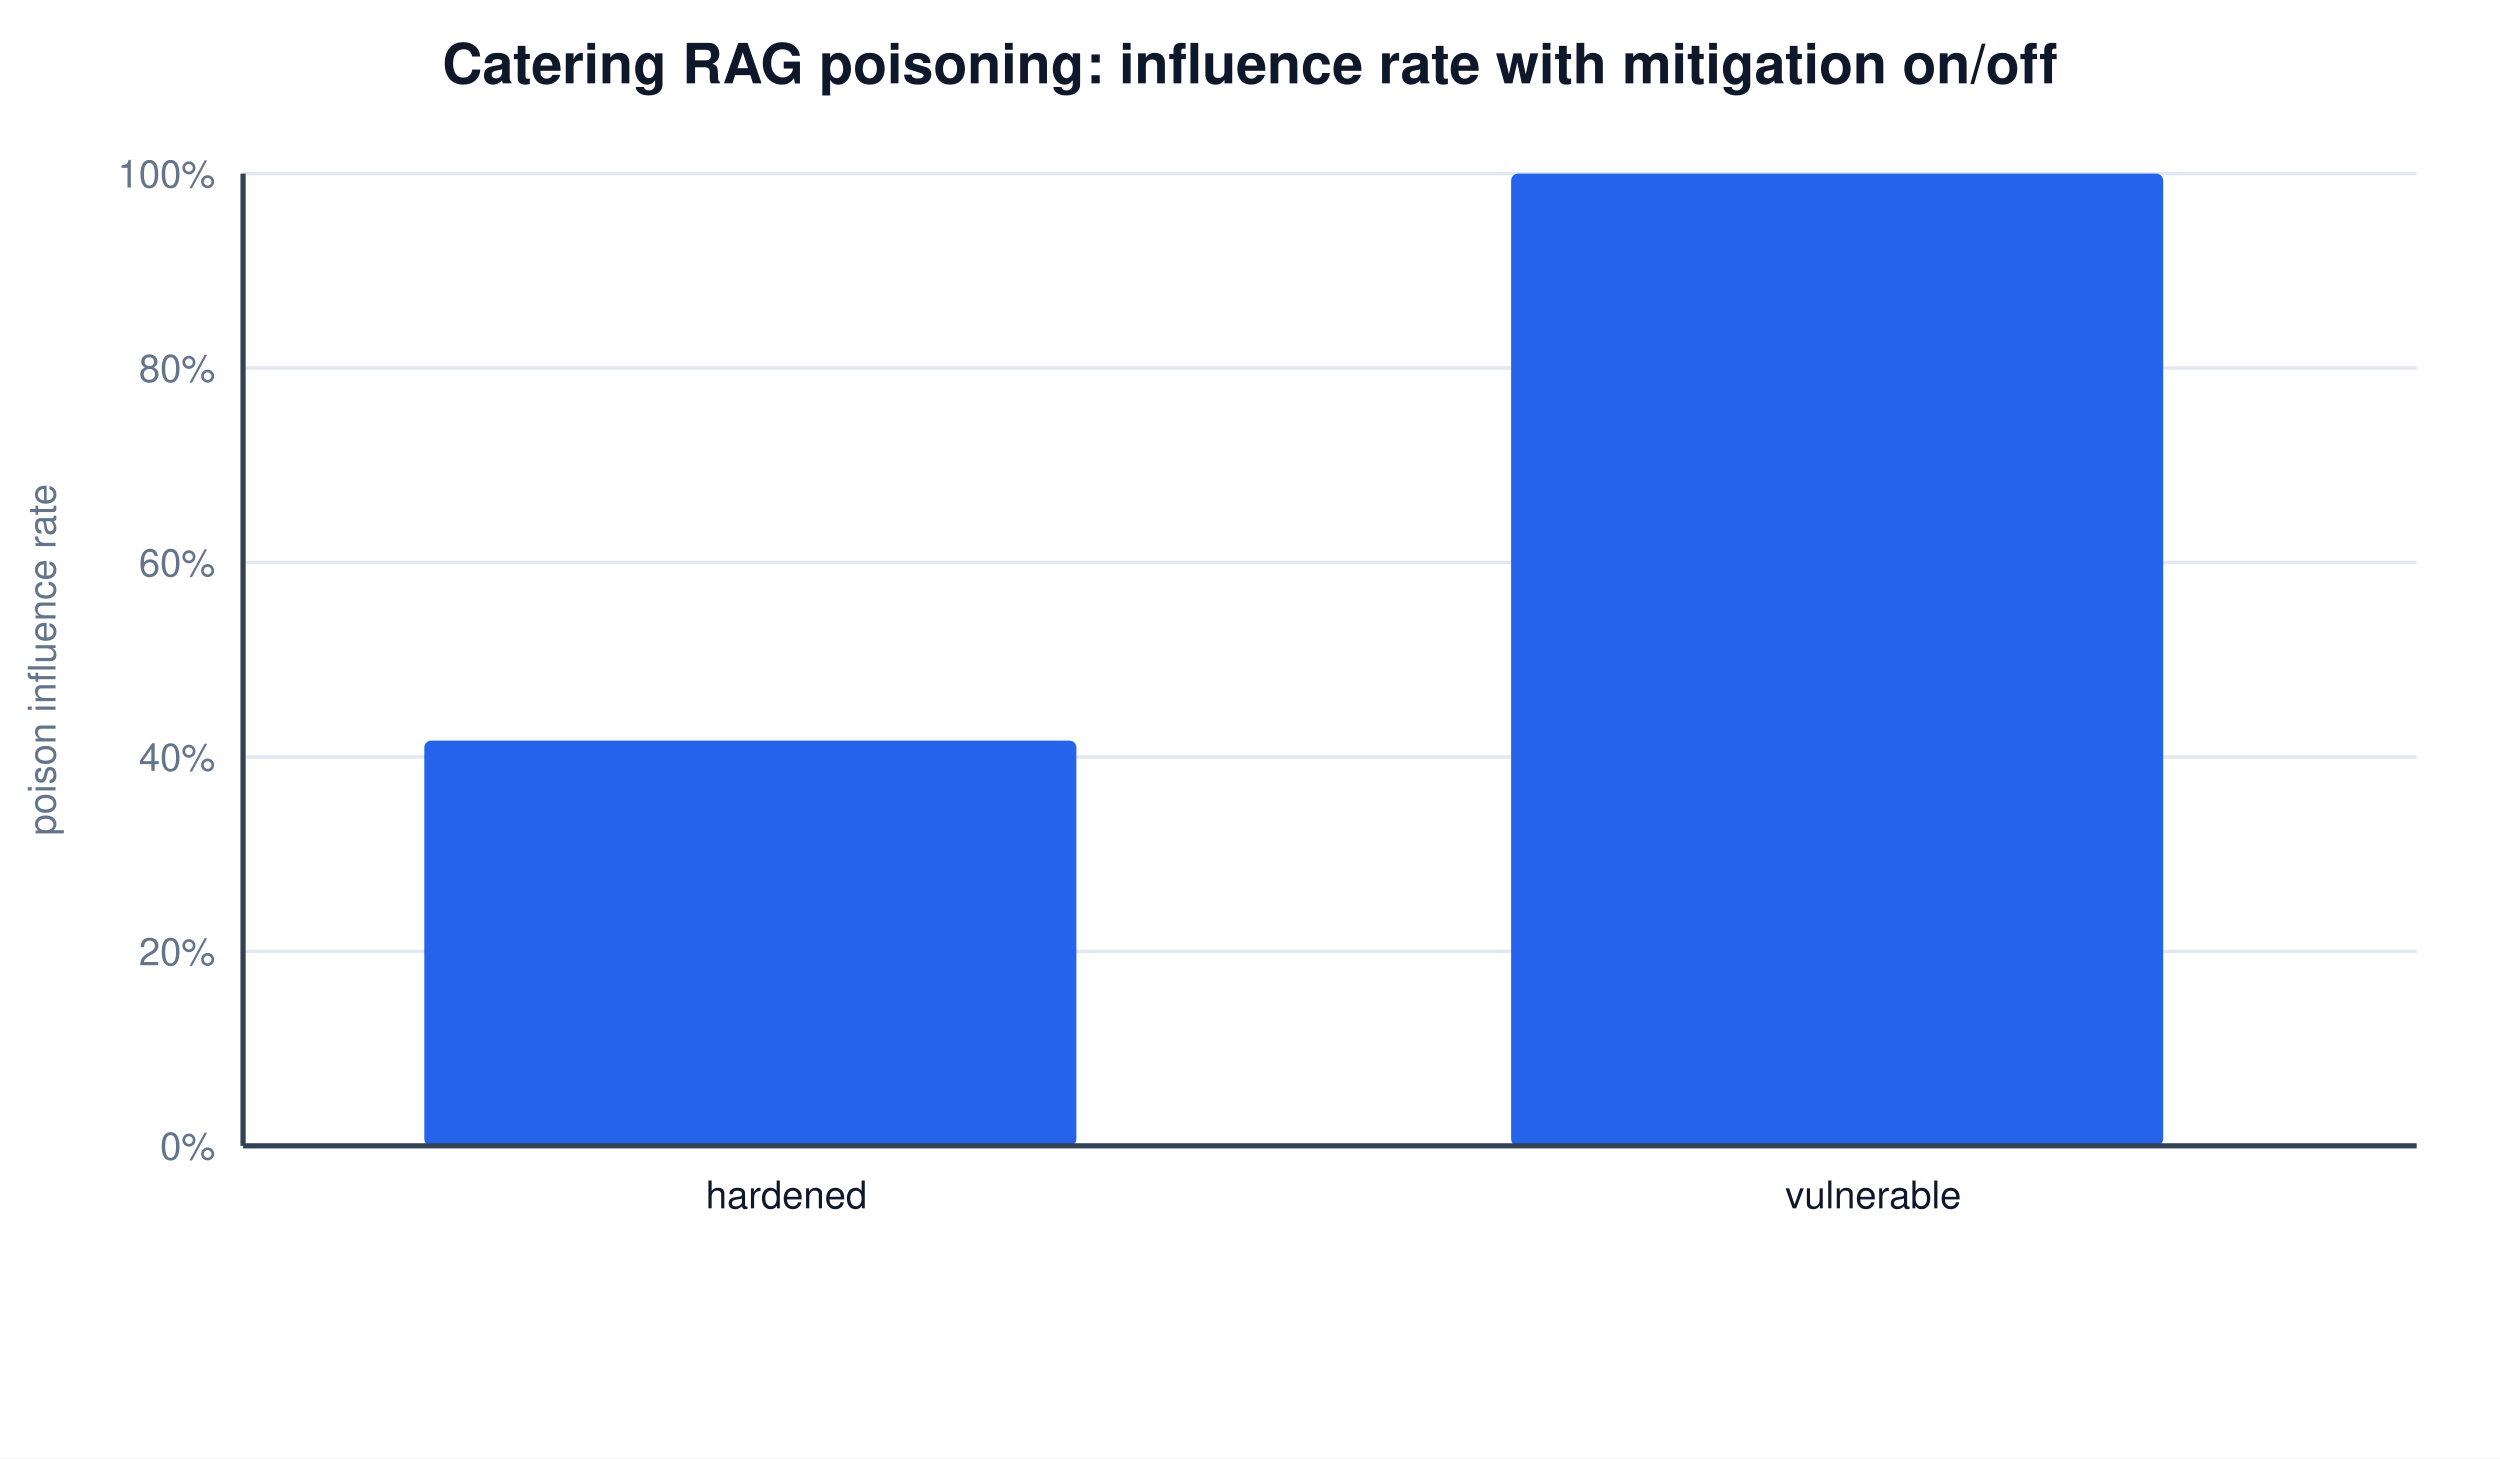
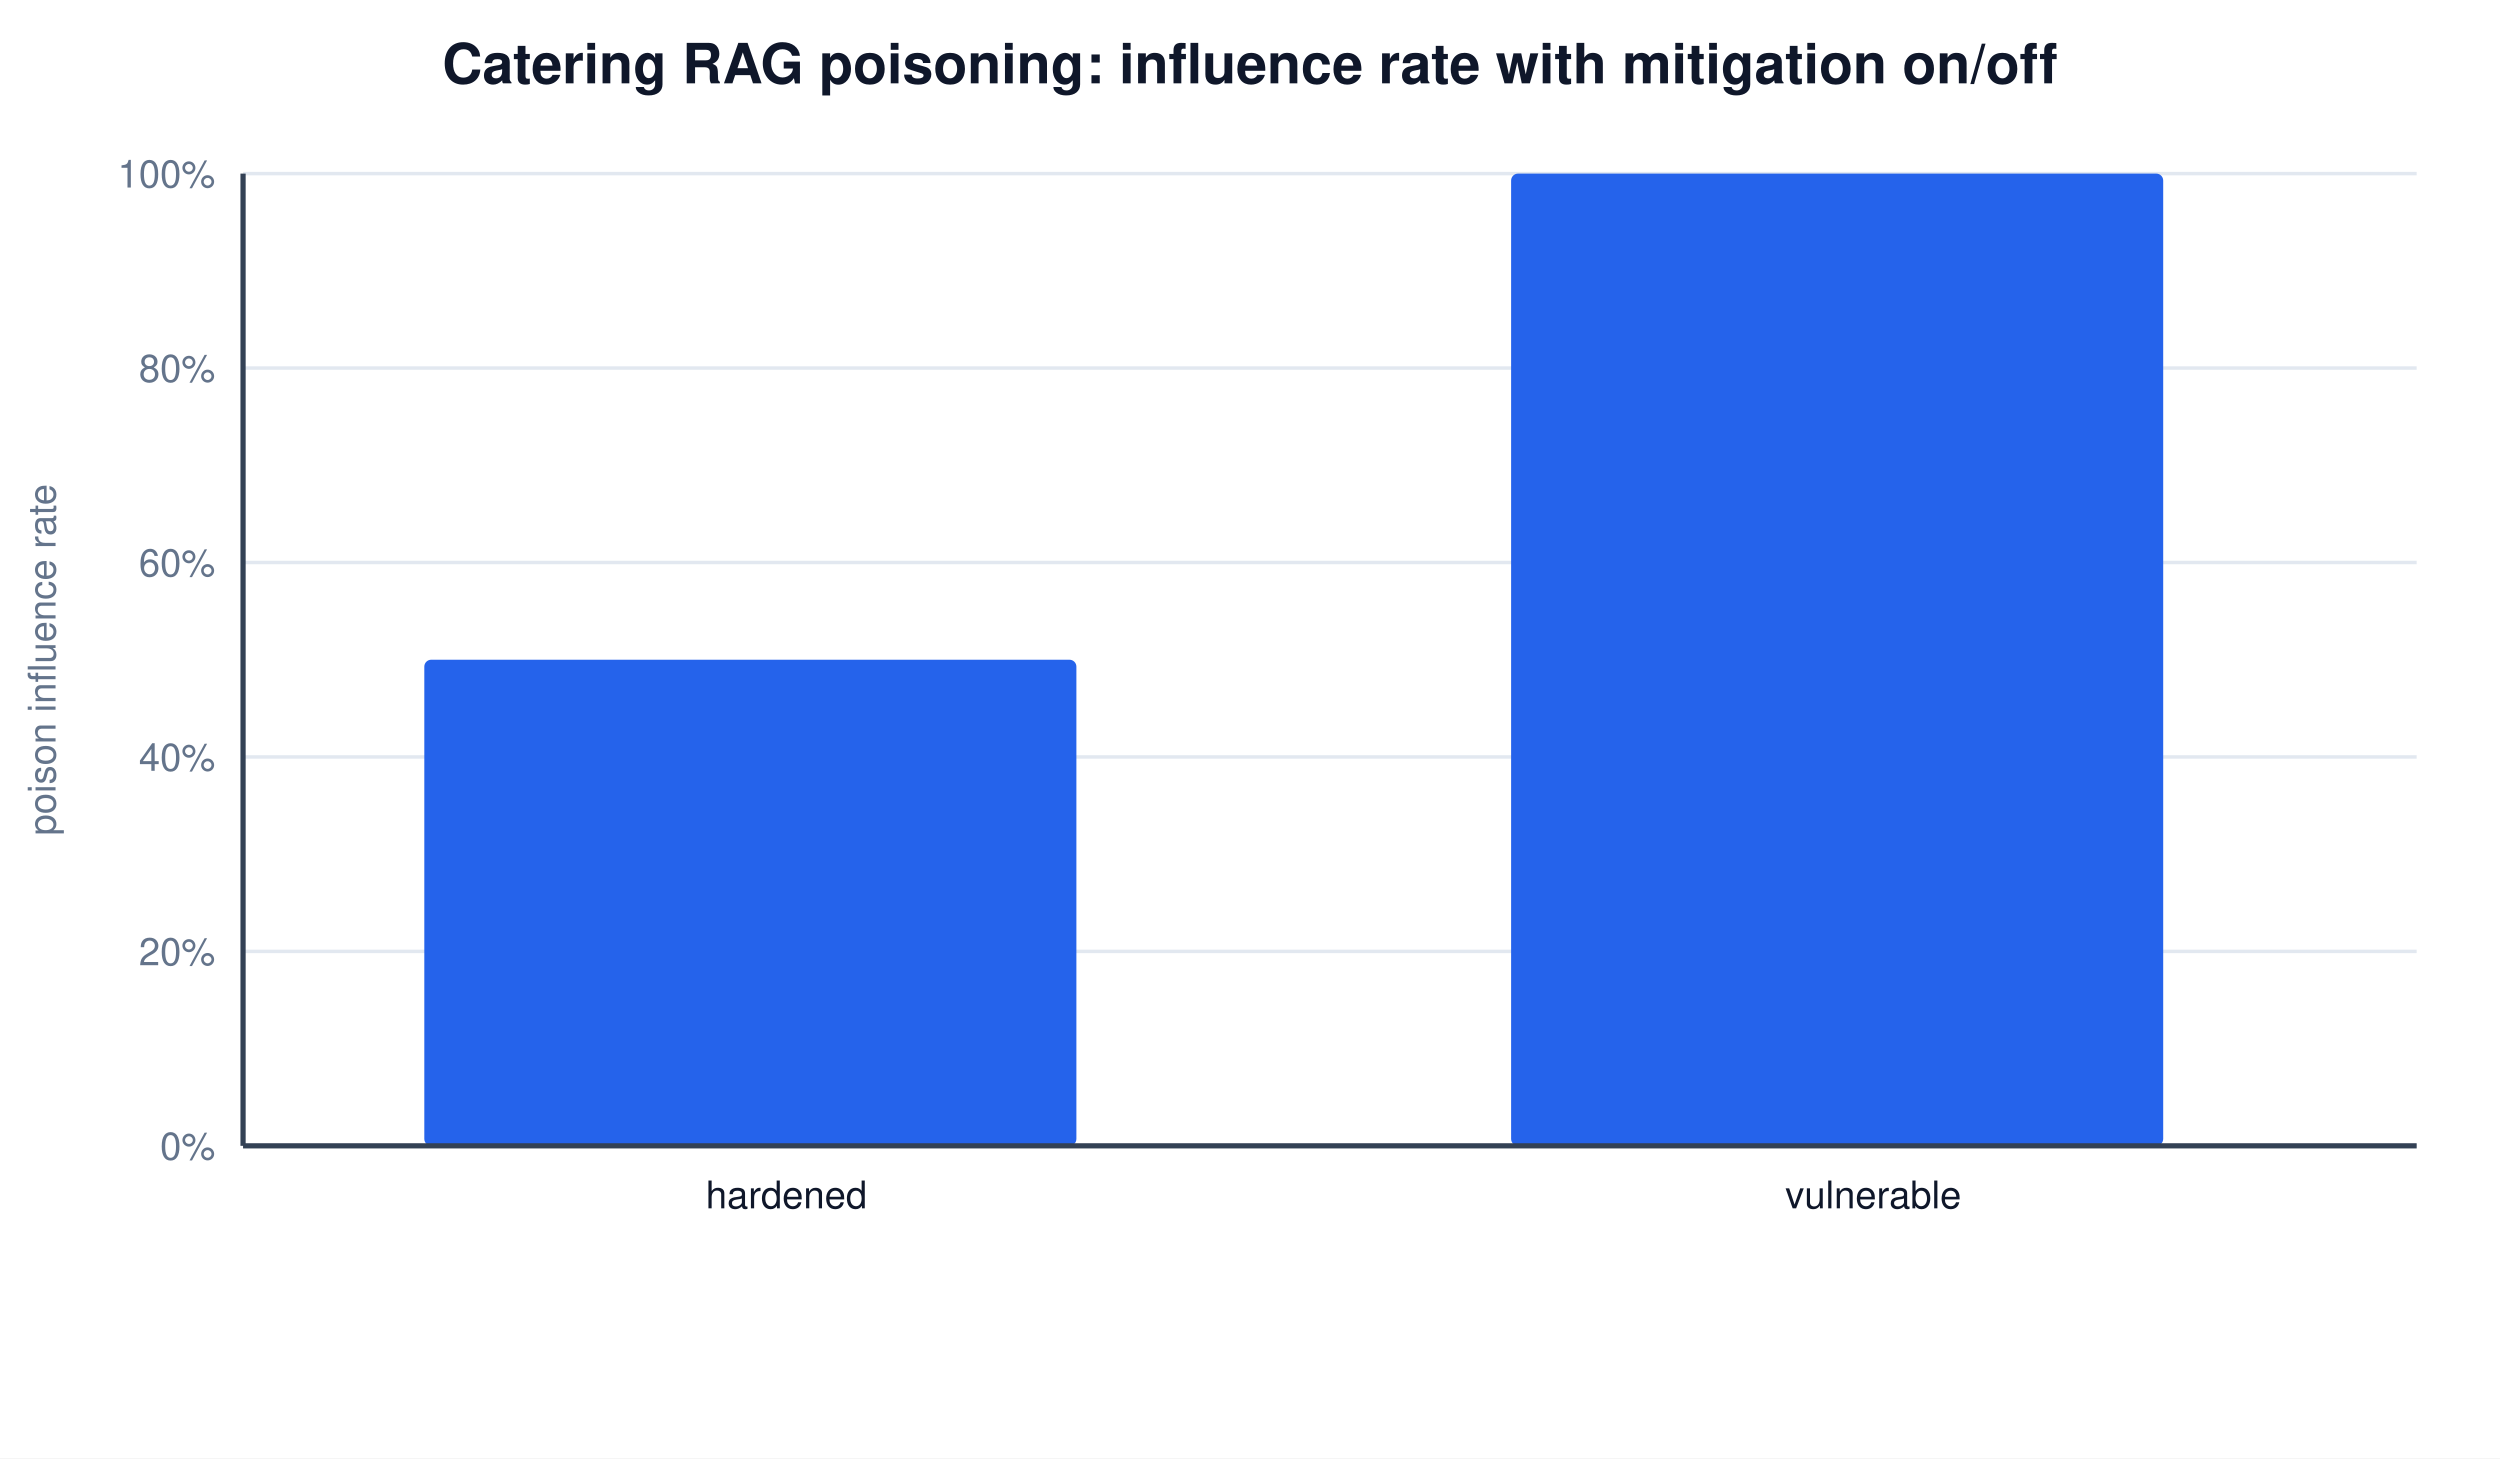
<svg xmlns="http://www.w3.org/2000/svg" viewBox="0 0 720 420" font-family="Segoe UI, Helvetica, Arial, sans-serif" font-size="13">
  <rect width="720" height="420" fill="white" />
  <text x="360.0" y="24" text-anchor="middle" font-size="16" font-weight="600" fill="#0f172a">Catering RAG poisoning: influence rate with mitigation on/off</text>
  <line x1="70" y1="330.0" x2="696" y2="330.0" stroke="#e2e8f0" stroke-width="1" />
  <text x="62" y="334.0" text-anchor="end" fill="#64748b" font-size="11">0%</text>
  <line x1="70" y1="274.0" x2="696" y2="274.0" stroke="#e2e8f0" stroke-width="1" />
  <text x="62" y="278.0" text-anchor="end" fill="#64748b" font-size="11">20%</text>
  <line x1="70" y1="218.0" x2="696" y2="218.0" stroke="#e2e8f0" stroke-width="1" />
  <text x="62" y="222.0" text-anchor="end" fill="#64748b" font-size="11">40%</text>
  <line x1="70" y1="162.0" x2="696" y2="162.0" stroke="#e2e8f0" stroke-width="1" />
  <text x="62" y="166.0" text-anchor="end" fill="#64748b" font-size="11">60%</text>
  <line x1="70" y1="106.0" x2="696" y2="106.0" stroke="#e2e8f0" stroke-width="1" />
  <text x="62" y="110.0" text-anchor="end" fill="#64748b" font-size="11">80%</text>
  <line x1="70" y1="50.0" x2="696" y2="50.0" stroke="#e2e8f0" stroke-width="1" />
  <text x="62" y="54.0" text-anchor="end" fill="#64748b" font-size="11">100%</text>
  <text x="16" y="190.0" text-anchor="middle" fill="#64748b" font-size="11" transform="rotate(-90 16 190.0)">poison influence rate</text>
-   <rect x="122.2" y="213.3" width="187.8" height="116.7" fill="#2563eb" rx="2" />
+   <rect x="122.2" y="190.0" width="187.8" height="140.0" fill="#2563eb" rx="2" />
  <text x="226.5" y="348.0" text-anchor="middle" fill="#0f172a" font-size="11">hardened</text>
  <rect x="435.2" y="50.0" width="187.8" height="280.0" fill="#2563eb" rx="2" />
  <text x="539.5" y="348.0" text-anchor="middle" fill="#0f172a" font-size="11">vulnerable</text>
  <line x1="70" y1="330" x2="696" y2="330" stroke="#334155" stroke-width="1.5" />
  <line x1="70" y1="50" x2="70" y2="330" stroke="#334155" stroke-width="1.5" />
</svg>
